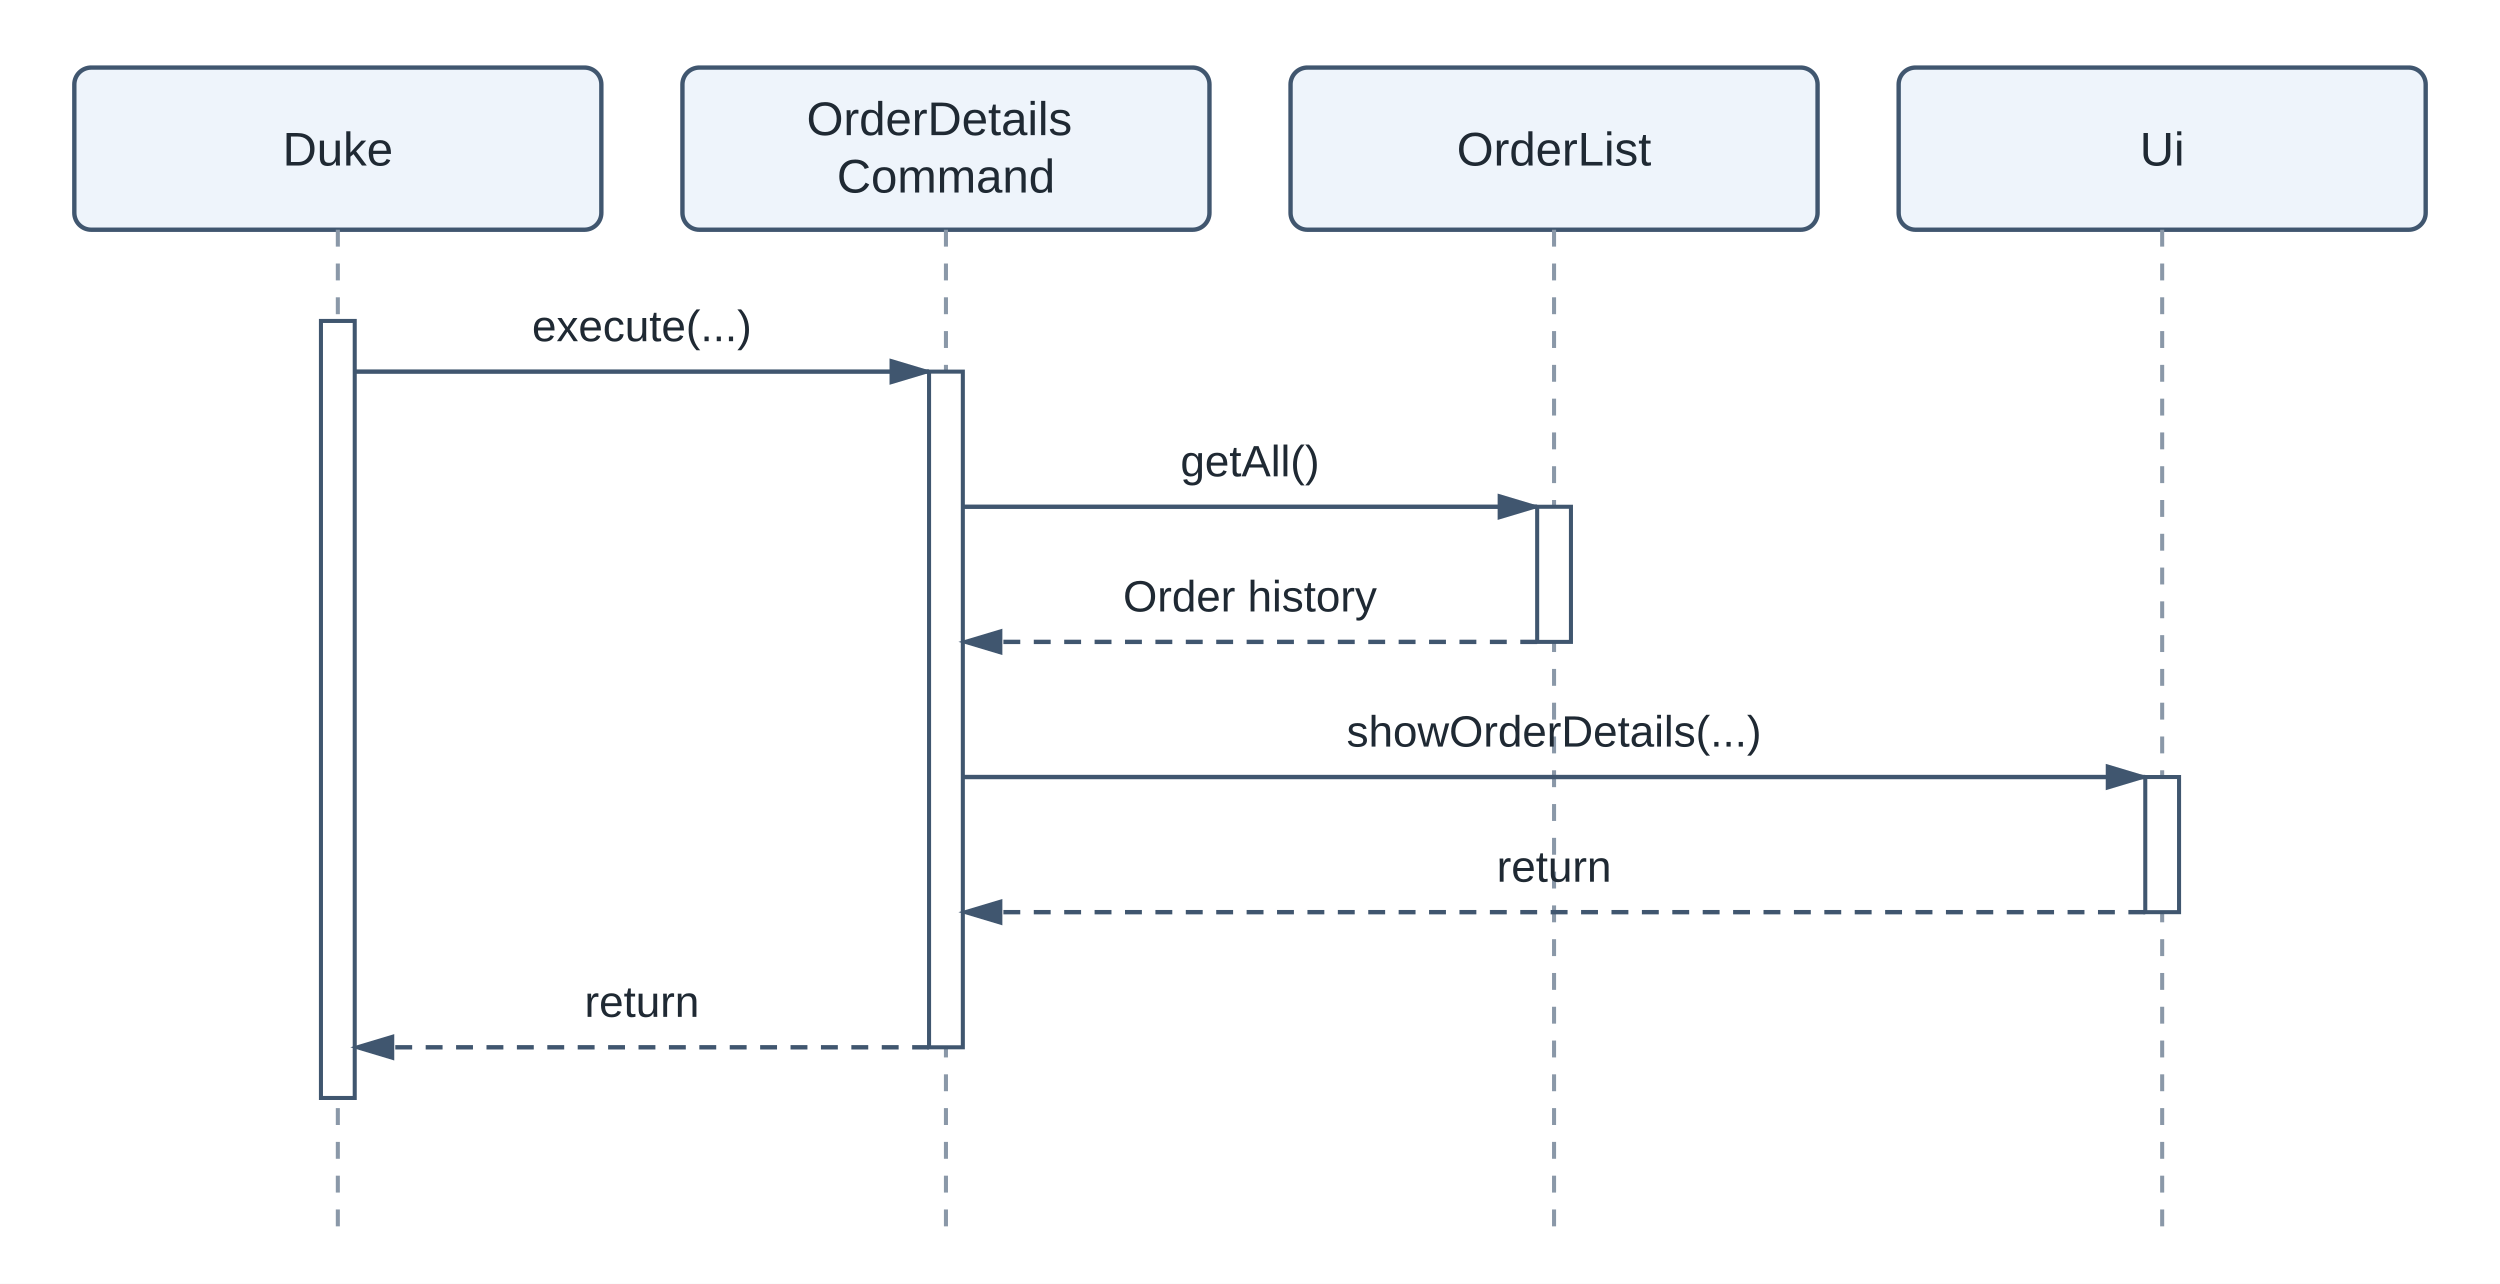
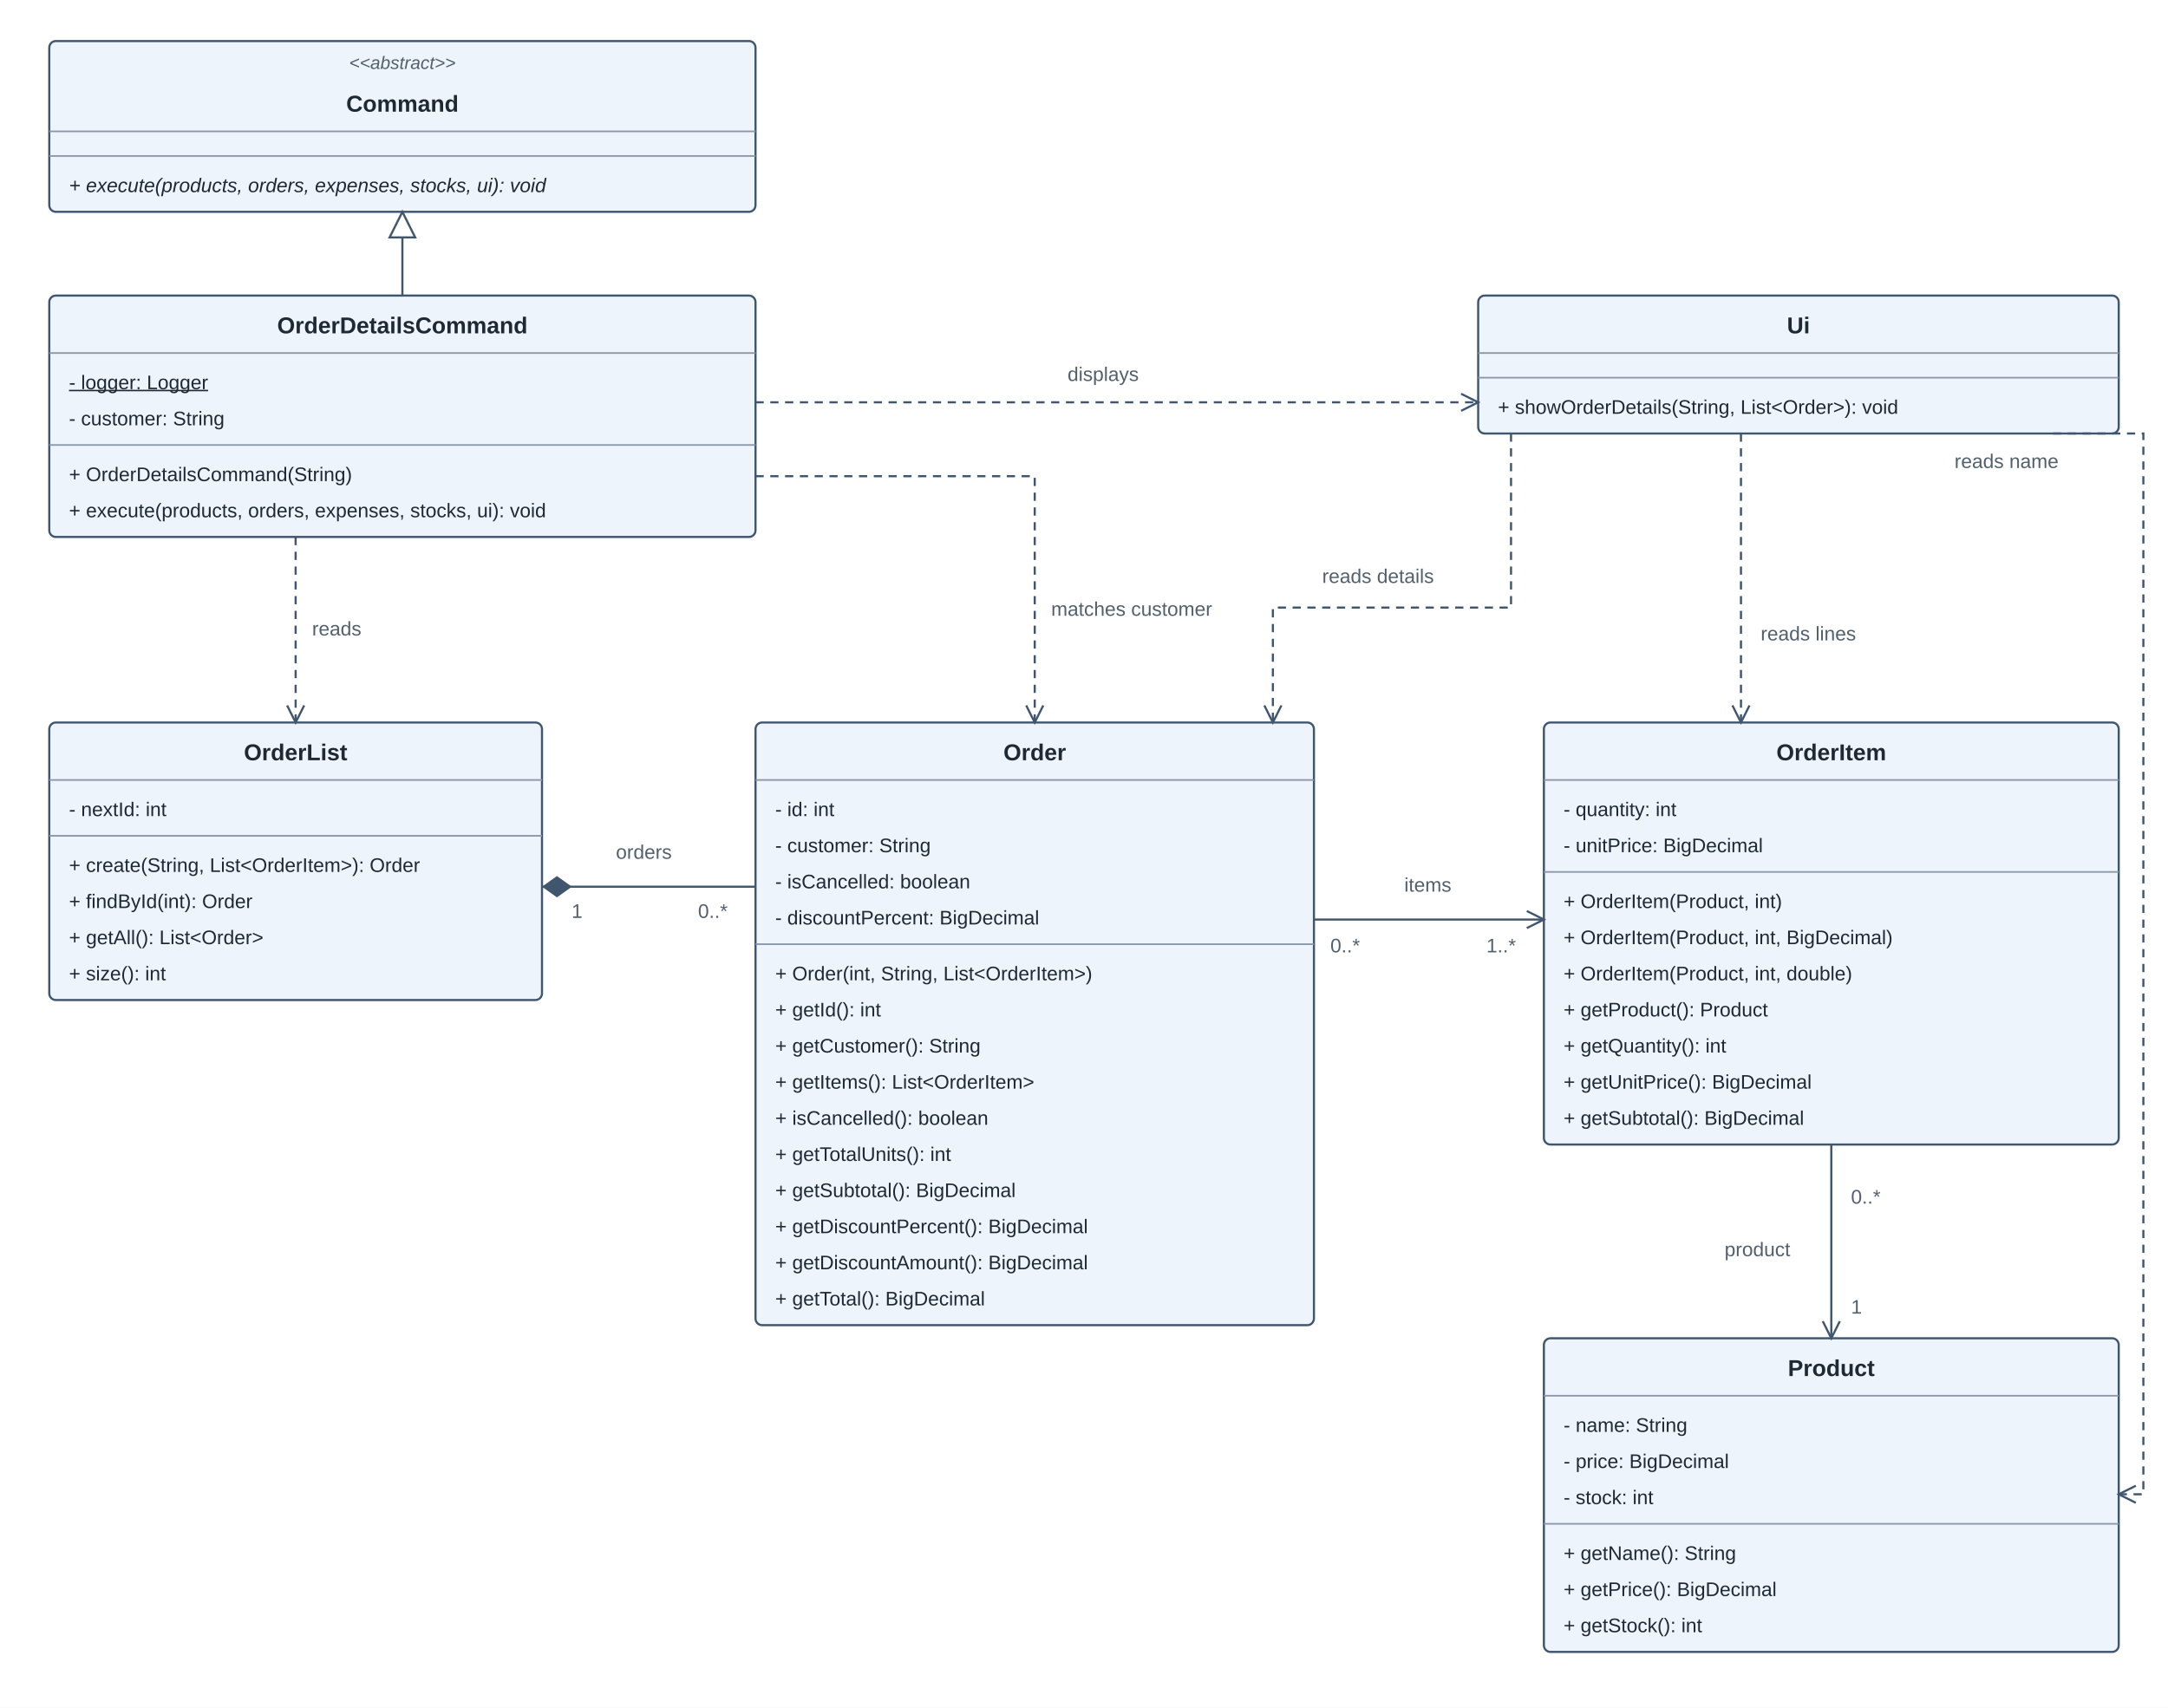
- <svg xmlns="http://www.w3.org/2000/svg" width="740" height="380" viewBox="0 0 740 380" role="img" aria-labelledby="title desc">
+ <svg xmlns="http://www.w3.org/2000/svg" width="1320" height="1040" viewBox="0 0 1320 1040" role="img" aria-labelledby="title desc">
  <defs>
-     <marker id="arrow" markerWidth="10" markerHeight="10" refX="9" refY="3" orient="auto">
-       <path d="M0,0 L10,3 L0,6 Z" fill="#40566f" />
+     <marker id="extension" markerWidth="14" markerHeight="14" refX="13" refY="7" orient="auto">
+       <polygon points="1,1 13,7 1,13" fill="white" stroke="#40566f" />
+     </marker>
+     <marker id="composition" markerWidth="16" markerHeight="14" refX="1" refY="7" orient="auto">
+       <polygon points="1,7 8,2 15,7 8,12" fill="#40566f" />
+     </marker>
+     <marker id="arrow" markerWidth="10" markerHeight="10" refX="9" refY="5" orient="auto">
+       <polyline points="1,1 9,5 1,9" fill="none" stroke="#40566f" />
    </marker>
    <style>
-       .head { fill:#eef4fb; stroke:#40566f; stroke-width:1.3; }
-       .name { fill:#1f2933; font:14px Arial,sans-serif; text-anchor:middle; }
-       .life { stroke:#8a98a8; stroke-width:1.2; stroke-dasharray:5 5; }
-       .msg { stroke:#40566f; stroke-width:1.3; marker-end:url(#arrow); }
-       .text { fill:#1f2933; font:13px Arial,sans-serif; text-anchor:middle; }
-       .activation { fill:#ffffff; stroke:#40566f; stroke-width:1.2; }
+       .cls-box { fill:#eef4fb; stroke:#40566f; stroke-width:1.3; }
+       .cls-title { fill:#1f2933; font:bold 14px Arial,sans-serif; text-anchor:middle; }
+       .cls-annot { fill:#52606d; font:italic 11px Arial,sans-serif; text-anchor:middle; }
+       .cls-divider { stroke:#8a98a8; stroke-width:1; }
+       .cls-member { fill:#1f2933; font:12px Arial,sans-serif; }
+       .cls-abstract { font-style:italic; }
+       .cls-static { text-decoration:underline; }
+       .rel-line { stroke:#40566f; stroke-width:1.3; fill:none; }
+       .rel-dash { stroke:#40566f; stroke-width:1.3; stroke-dasharray:5 4; fill:none; marker-end:url(#arrow); }
+       .rel-text { fill:#52606d; font:12px Arial,sans-serif; }
    </style>
  </defs>
-   <rect width="740" height="380" fill="white" />
-   <rect class="head" x="22" y="20" width="156" height="48" rx="5" />
-   <text class="name">
-     <tspan x="100" y="49">Duke</tspan>
-   </text>
-   <line class="life" x1="100" y1="68" x2="100" y2="365" />
-   <rect class="head" x="202" y="20" width="156" height="48" rx="5" />
-   <text class="name">
-     <tspan x="280" y="40">OrderDetails</tspan>
-     <tspan x="280" y="57">Command</tspan>
-   </text>
-   <line class="life" x1="280" y1="68" x2="280" y2="365" />
-   <rect class="head" x="382" y="20" width="156" height="48" rx="5" />
-   <text class="name">
-     <tspan x="460" y="49">OrderList</tspan>
-   </text>
-   <line class="life" x1="460" y1="68" x2="460" y2="365" />
-   <rect class="head" x="562" y="20" width="156" height="48" rx="5" />
-   <text class="name">
-     <tspan x="640" y="49">Ui</tspan>
-   </text>
-   <line class="life" x1="640" y1="68" x2="640" y2="365" />
-   <rect class="activation" x="95" y="95" width="10" height="230" />
-   <rect class="activation" x="455" y="150" width="10" height="40" />
-   <rect class="activation" x="635" y="230" width="10" height="40" />
-   <rect class="activation" x="275" y="110" width="10" height="200" />
-   <line class="msg" x1="105" y1="110" x2="275" y2="110" />
-   <text class="text" x="190" y="101">execute(...)</text>
-   <line class="msg" x1="285" y1="150" x2="455" y2="150" />
-   <text class="text" x="370" y="141">getAll()</text>
-   <line class="msg" x1="455" y1="190" x2="285" y2="190" stroke-dasharray="5 4" />
-   <text class="text" x="370" y="181">Order history</text>
-   <line class="msg" x1="285" y1="230" x2="635" y2="230" />
-   <text class="text" x="460" y="221">showOrderDetails(...)</text>
-   <line class="msg" x1="635" y1="270" x2="285" y2="270" stroke-dasharray="5 4" />
-   <text class="text" x="460" y="261">return</text>
-   <line class="msg" x1="275" y1="310" x2="105" y2="310" stroke-dasharray="5 4" />
-   <text class="text" x="190" y="301">return</text>
+   <rect width="1320" height="1040" fill="white" />
+   <g id="class-Command">
+     <rect class="cls-box" x="30" y="25" width="430" height="104" rx="4" />
+     <text class="cls-annot" x="245" y="42">&lt;&lt;abstract&gt;&gt;</text>
+     <text class="cls-title" x="245" y="68">Command</text>
+     <path class="cls-divider" d="M30 80 h430 M30 95 h430" />
+     <text class="cls-member cls-abstract" x="42" y="117">+ execute(products, orders, expenses, stocks, ui): void</text>
+   </g>
+   <g id="class-OrderDetailsCommand">
+     <rect class="cls-box" x="30" y="180" width="430" height="147" rx="4" />
+     <text class="cls-title" x="245" y="203">OrderDetailsCommand</text>
+     <path class="cls-divider" d="M30 215 h430 M30 271 h430" />
+     <text class="cls-member cls-static" x="42" y="237">- logger: Logger</text>
+     <text class="cls-member" x="42" y="259">- customer: String</text>
+     <text class="cls-member" x="42" y="293">+ OrderDetailsCommand(String)</text>
+     <text class="cls-member" x="42" y="315">+ execute(products, orders, expenses, stocks, ui): void</text>
+   </g>
+   <g id="class-Ui">
+     <rect class="cls-box" x="900" y="180" width="390" height="84" rx="4" />
+     <text class="cls-title" x="1095" y="203">Ui</text>
+     <path class="cls-divider" d="M900 215 h390 M900 230 h390" />
+     <text class="cls-member" x="912" y="252">+ showOrderDetails(String, List&lt;Order&gt;): void</text>
+   </g>
+   <g id="class-OrderList">
+     <rect class="cls-box" x="30" y="440" width="300" height="169" rx="4" />
+     <text class="cls-title" x="180" y="463">OrderList</text>
+     <path class="cls-divider" d="M30 475 h300 M30 509 h300" />
+     <text class="cls-member" x="42" y="497">- nextId: int</text>
+     <text class="cls-member" x="42" y="531">+ create(String, List&lt;OrderItem&gt;): Order</text>
+     <text class="cls-member" x="42" y="553">+ findById(int): Order</text>
+     <text class="cls-member" x="42" y="575">+ getAll(): List&lt;Order&gt;</text>
+     <text class="cls-member" x="42" y="597">+ size(): int</text>
+   </g>
+   <g id="class-Order">
+     <rect class="cls-box" x="460" y="440" width="340" height="367" rx="4" />
+     <text class="cls-title" x="630" y="463">Order</text>
+     <path class="cls-divider" d="M460 475 h340 M460 575 h340" />
+     <text class="cls-member" x="472" y="497">- id: int</text>
+     <text class="cls-member" x="472" y="519">- customer: String</text>
+     <text class="cls-member" x="472" y="541">- isCancelled: boolean</text>
+     <text class="cls-member" x="472" y="563">- discountPercent: BigDecimal</text>
+     <text class="cls-member" x="472" y="597">+ Order(int, String, List&lt;OrderItem&gt;)</text>
+     <text class="cls-member" x="472" y="619">+ getId(): int</text>
+     <text class="cls-member" x="472" y="641">+ getCustomer(): String</text>
+     <text class="cls-member" x="472" y="663">+ getItems(): List&lt;OrderItem&gt;</text>
+     <text class="cls-member" x="472" y="685">+ isCancelled(): boolean</text>
+     <text class="cls-member" x="472" y="707">+ getTotalUnits(): int</text>
+     <text class="cls-member" x="472" y="729">+ getSubtotal(): BigDecimal</text>
+     <text class="cls-member" x="472" y="751">+ getDiscountPercent(): BigDecimal</text>
+     <text class="cls-member" x="472" y="773">+ getDiscountAmount(): BigDecimal</text>
+     <text class="cls-member" x="472" y="795">+ getTotal(): BigDecimal</text>
+   </g>
+   <g id="class-OrderItem">
+     <rect class="cls-box" x="940" y="440" width="350" height="257" rx="4" />
+     <text class="cls-title" x="1115" y="463">OrderItem</text>
+     <path class="cls-divider" d="M940 475 h350 M940 531 h350" />
+     <text class="cls-member" x="952" y="497">- quantity: int</text>
+     <text class="cls-member" x="952" y="519">- unitPrice: BigDecimal</text>
+     <text class="cls-member" x="952" y="553">+ OrderItem(Product, int)</text>
+     <text class="cls-member" x="952" y="575">+ OrderItem(Product, int, BigDecimal)</text>
+     <text class="cls-member" x="952" y="597">+ OrderItem(Product, int, double)</text>
+     <text class="cls-member" x="952" y="619">+ getProduct(): Product</text>
+     <text class="cls-member" x="952" y="641">+ getQuantity(): int</text>
+     <text class="cls-member" x="952" y="663">+ getUnitPrice(): BigDecimal</text>
+     <text class="cls-member" x="952" y="685">+ getSubtotal(): BigDecimal</text>
+   </g>
+   <g id="class-Product">
+     <rect class="cls-box" x="940" y="815" width="350" height="191" rx="4" />
+     <text class="cls-title" x="1115" y="838">Product</text>
+     <path class="cls-divider" d="M940 850 h350 M940 928 h350" />
+     <text class="cls-member" x="952" y="872">- name: String</text>
+     <text class="cls-member" x="952" y="894">- price: BigDecimal</text>
+     <text class="cls-member" x="952" y="916">- stock: int</text>
+     <text class="cls-member" x="952" y="950">+ getName(): String</text>
+     <text class="cls-member" x="952" y="972">+ getPrice(): BigDecimal</text>
+     <text class="cls-member" x="952" y="994">+ getStock(): int</text>
+   </g>
+   <path class="rel-line" d="M245 180 V129" marker-end="url(#extension)" />
+   <path class="rel-dash" d="M180 327 V440" />
+   <text class="rel-text" x="190" y="387">reads</text>
+   <path class="rel-dash" d="M460 245 H900" />
+   <text class="rel-text" x="650" y="232">displays</text>
+   <path class="rel-dash" d="M460 290 H630 V440" />
+   <text class="rel-text" x="640" y="375">matches customer</text>
+   <path class="rel-line" d="M330 540 H460" marker-start="url(#composition)" />
+   <text class="rel-text" x="375" y="523">orders</text>
+   <text class="rel-text" x="348" y="559">1</text>
+   <text class="rel-text" x="425" y="559">0..*</text>
+   <path class="rel-line" d="M800 560 H940" marker-end="url(#arrow)" />
+   <text class="rel-text" x="855" y="543">items</text>
+   <text class="rel-text" x="810" y="580">0..*</text>
+   <text class="rel-text" x="905" y="580">1..*</text>
+   <path class="rel-line" d="M1115 697 V815" marker-end="url(#arrow)" />
+   <text class="rel-text" x="1127" y="733">0..*</text>
+   <text class="rel-text" x="1127" y="800">1</text>
+   <text class="rel-text" x="1050" y="765">product</text>
+   <path class="rel-dash" d="M920 264 V370 H775 V440" />
+   <text class="rel-text" x="805" y="355">reads details</text>
+   <path class="rel-dash" d="M1060 264 V440" />
+   <text class="rel-text" x="1072" y="390">reads lines</text>
+   <path class="rel-dash" d="M1250 264 H1305 V910 H1290" />
+   <text class="rel-text" x="1190" y="285">reads name</text>
</svg>
